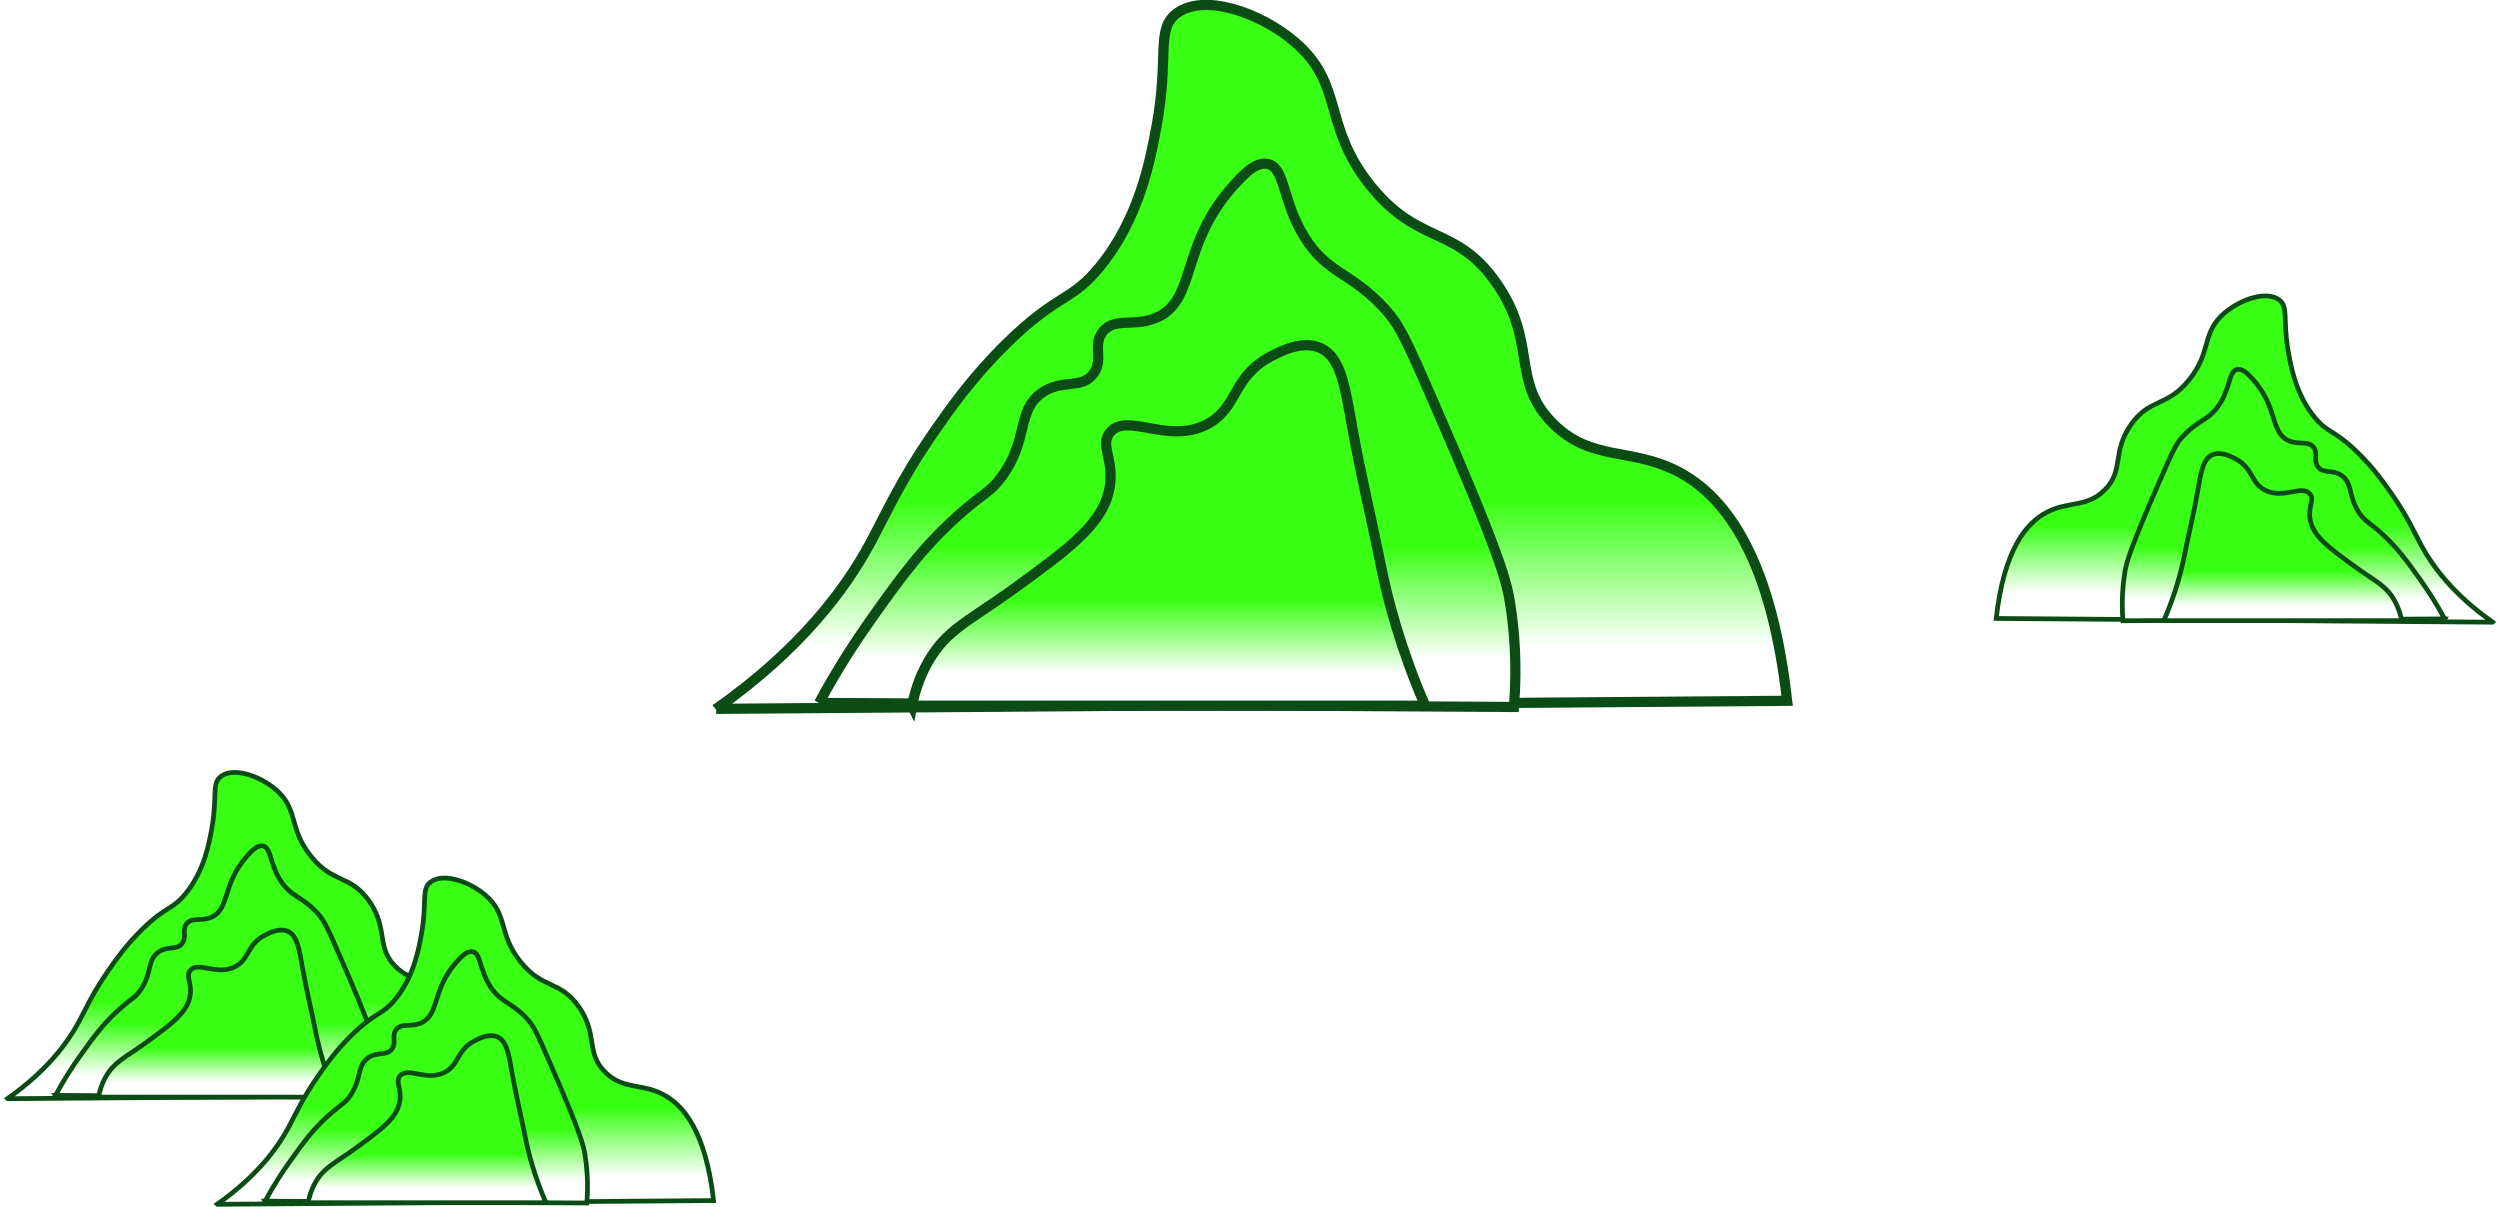
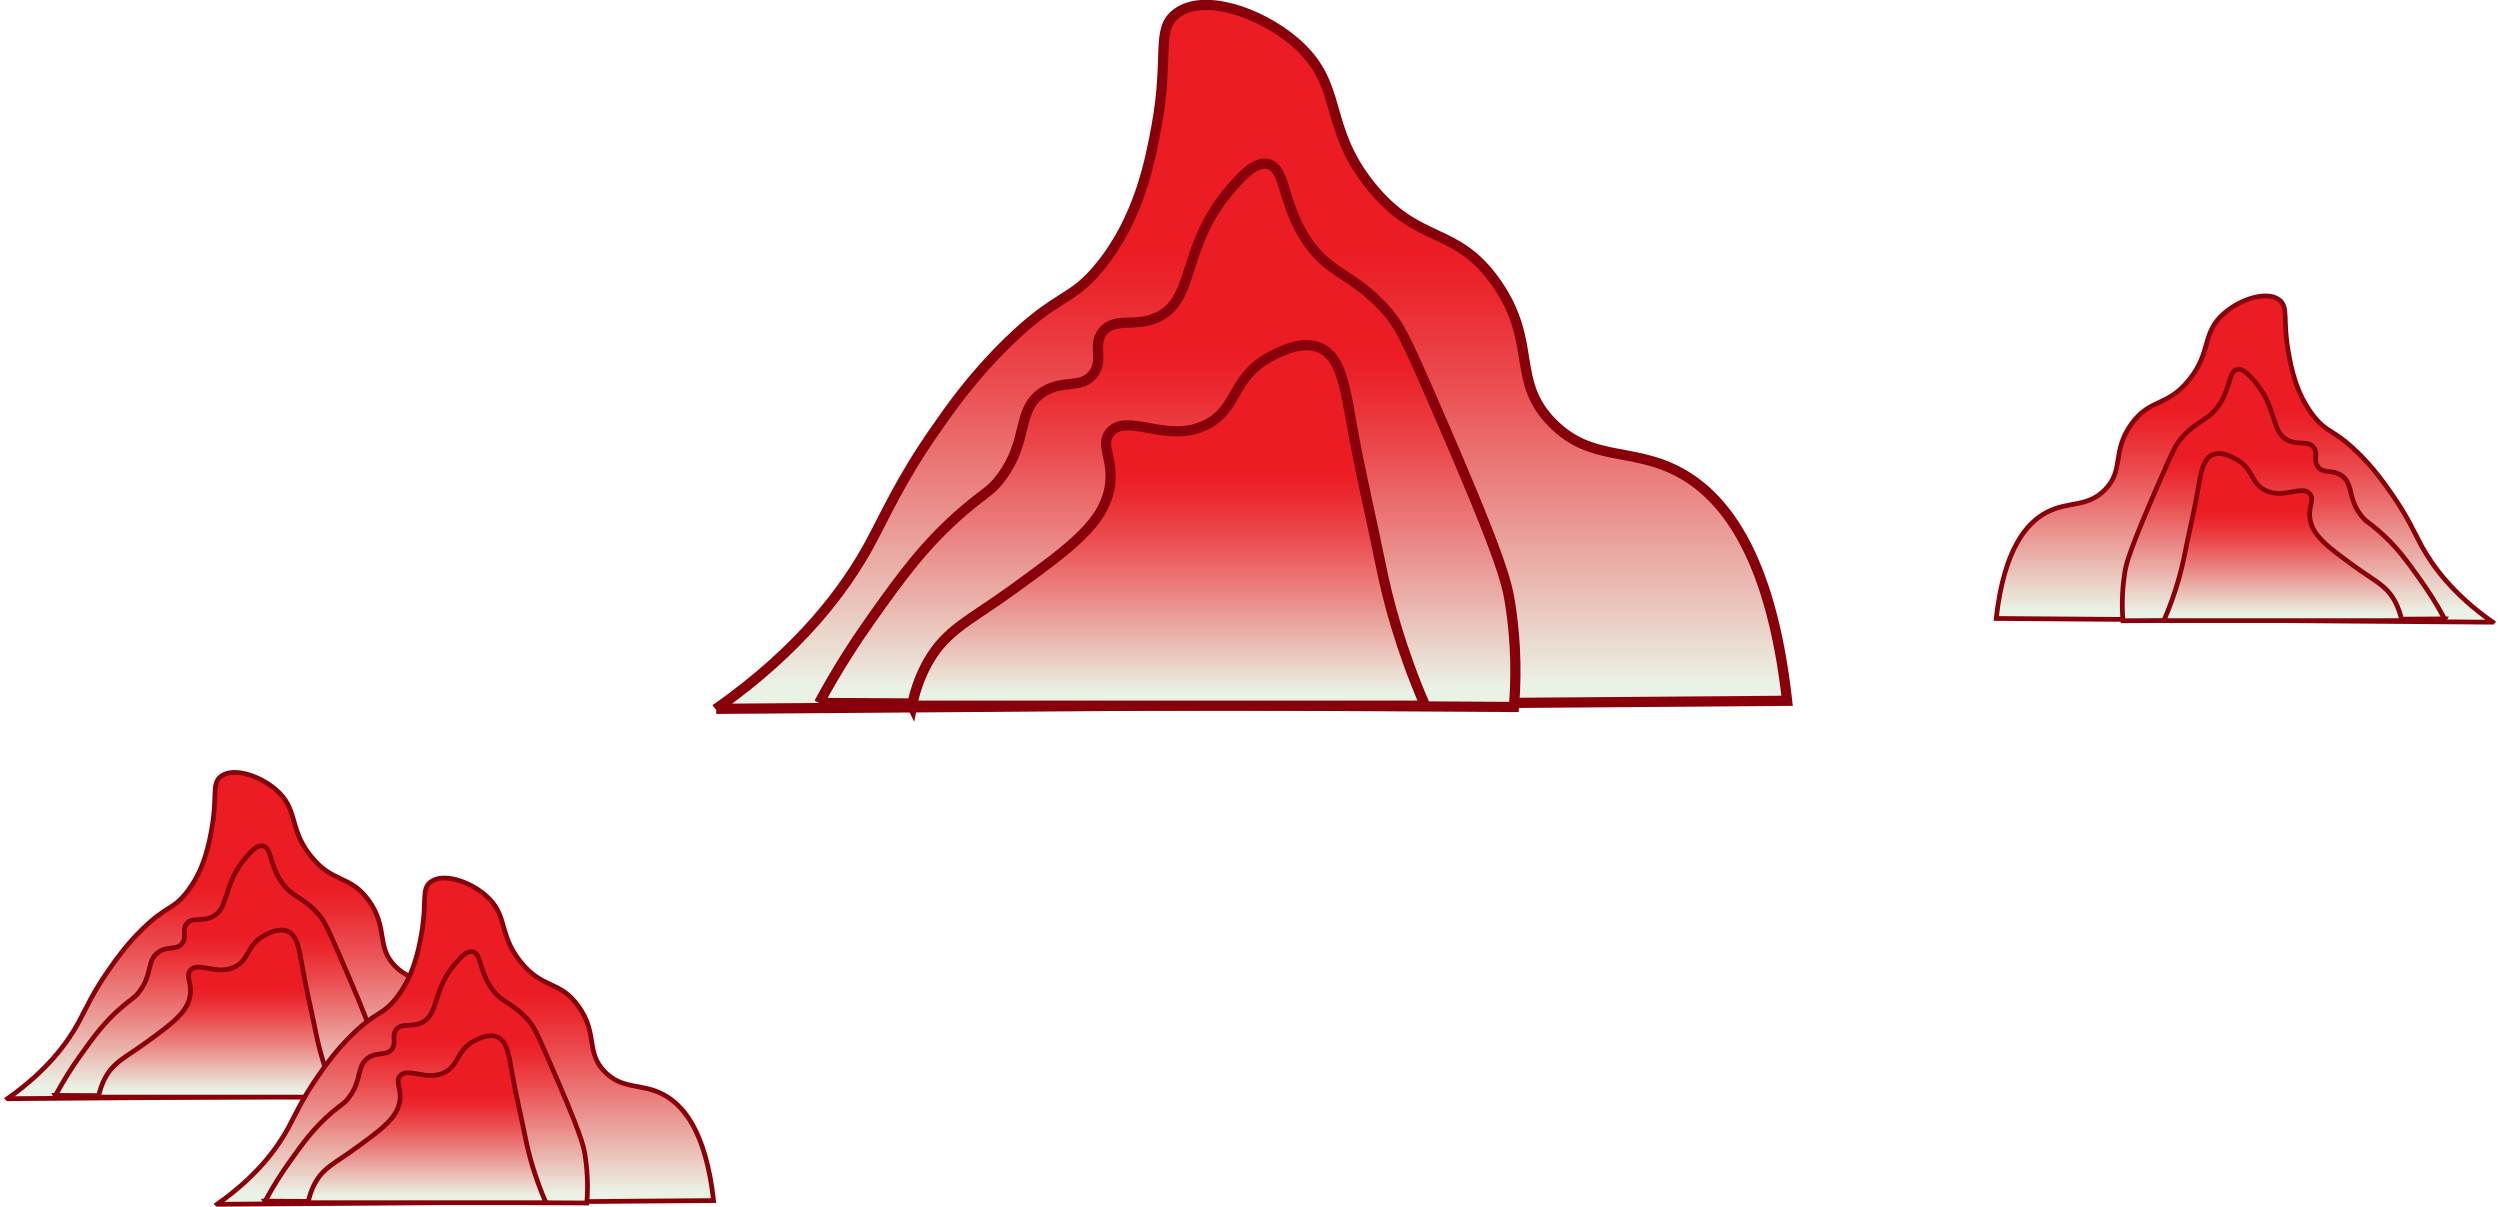
<svg xmlns="http://www.w3.org/2000/svg" xmlns:xlink="http://www.w3.org/1999/xlink" id="Layer_2" data-name="Layer 2" viewBox="0 0 173.98 83.97">
  <defs>
    <style>
      .cls-1 {
        fill: url(#linear-gradient-12);
      }

      .cls-1, .cls-2, .cls-3, .cls-4, .cls-5, .cls-6, .cls-7, .cls-8, .cls-9, .cls-10, .cls-11, .cls-12 {
-         stroke: #0a4c14;
+         stroke: #87000a;
        stroke-miterlimit: 10;
      }

      .cls-1, .cls-3, .cls-4, .cls-5, .cls-6, .cls-7, .cls-8, .cls-9, .cls-12 {
        stroke-width: .33px;
      }

      .cls-2 {
        fill: url(#linear-gradient);
      }

      .cls-2, .cls-10, .cls-11 {
        stroke-width: .71px;
      }

      .cls-3 {
        fill: url(#linear-gradient-7);
      }

      .cls-4 {
        fill: url(#linear-gradient-5);
      }

      .cls-5 {
        fill: url(#linear-gradient-6);
      }

      .cls-6 {
        fill: url(#linear-gradient-4);
      }

      .cls-7 {
        fill: url(#linear-gradient-11);
      }

      .cls-8 {
        fill: url(#linear-gradient-9);
      }

      .cls-9 {
        fill: url(#linear-gradient-8);
      }

      .cls-10 {
        fill: url(#linear-gradient-3);
      }

      .cls-11 {
        fill: url(#linear-gradient-2);
      }

      .cls-12 {
        fill: url(#linear-gradient-10);
      }
    </style>
    <linearGradient id="linear-gradient" x1="87.1" y1="53.68" x2="87.1" y2="17.64" gradientUnits="userSpaceOnUse">
-       <stop offset=".17" stop-color="#ffffff" />
-       <stop offset=".24" stop-color="#ffffff" />
-       <stop offset=".52" stop-color="#39ff14" />
-       <stop offset=".74" stop-color="#39ff14" />
-       <stop offset=".91" stop-color="#39ff14" />
-       <stop offset="1" stop-color="#39ff14" />
+       <stop offset=".17" stop-color="#eaf2e5" />
+       <stop offset=".24" stop-color="#eaddd2" />
+       <stop offset=".52" stop-color="#ea8b88" />
+       <stop offset=".74" stop-color="#eb4f52" />
+       <stop offset=".91" stop-color="#eb2a30" />
+       <stop offset="1" stop-color="#ec1c24" />
    </linearGradient>
    <linearGradient id="linear-gradient-2" x1="81.24" y1="52.55" x2="81.24" y2="24.74" xlink:href="#linear-gradient" />
    <linearGradient id="linear-gradient-3" x1="81.33" y1="51.35" x2="81.33" y2="32.89" xlink:href="#linear-gradient" />
    <linearGradient id="linear-gradient-4" x1="-2627.25" y1="45.3" x2="-2627.25" y2="28.6" gradientTransform="translate(-2471.058) scale(-1 1)" xlink:href="#linear-gradient" />
    <linearGradient id="linear-gradient-5" x1="-2629.96" y1="44.77" x2="-2629.96" y2="31.89" gradientTransform="translate(-2471.058) scale(-1 1)" xlink:href="#linear-gradient" />
    <linearGradient id="linear-gradient-6" x1="-2629.92" y1="44.22" x2="-2629.92" y2="35.66" gradientTransform="translate(-2471.058) scale(-1 1)" xlink:href="#linear-gradient" />
    <linearGradient id="linear-gradient-7" x1="-2488.85" y1="78.46" x2="-2488.85" y2="61.76" gradientTransform="translate(2506.642)" xlink:href="#linear-gradient" />
    <linearGradient id="linear-gradient-8" x1="-2491.56" y1="77.93" x2="-2491.56" y2="65.05" gradientTransform="translate(2506.642)" xlink:href="#linear-gradient" />
    <linearGradient id="linear-gradient-9" x1="-2491.52" y1="77.38" x2="-2491.52" y2="68.82" gradientTransform="translate(2506.642)" xlink:href="#linear-gradient" />
    <linearGradient id="linear-gradient-10" x1="-2474.25" y1="85.81" x2="-2474.25" y2="69.12" gradientTransform="translate(2506.642)" xlink:href="#linear-gradient" />
    <linearGradient id="linear-gradient-11" x1="-2476.97" y1="85.29" x2="-2476.97" y2="72.41" gradientTransform="translate(2506.642)" xlink:href="#linear-gradient" />
    <linearGradient id="linear-gradient-12" x1="-2476.93" y1="84.73" x2="-2476.93" y2="76.18" gradientTransform="translate(2506.642)" xlink:href="#linear-gradient" />
  </defs>
  <g id="Layer_1-2" data-name="Layer 1">
    <g>
      <g>
        <g>
          <path class="cls-2" d="M49.83,49.34c5.92-4.17,8.98-8.34,10.69-11.47,1.04-1.91,2.1-4.38,4.5-7.84,1.14-1.64,2.65-3.8,5.06-6.16,3.6-3.52,4.43-2.82,6.47-5.32,2.76-3.39,3.51-7.46,3.94-9.79.89-4.86-.08-6.74,1.41-7.84,1.88-1.39,5.74-.08,8.16,1.96,3.54,2.99,1.91,5.82,5.34,10.07,3.35,4.15,5.89,2.69,8.72,6.72,2.92,4.15.99,6.84,3.94,9.79,2.68,2.69,5.45,1.65,8.72,3.36,2.98,1.56,6.41,5.43,7.59,15.95-24.84.19-49.69.37-74.53.56Z" />
          <path class="cls-11" d="M57,48.92c1.3-2.41,2.59-4.37,3.66-5.88,2.02-2.84,3.68-5.18,6.47-7.56,1.47-1.25,1.83-1.3,2.53-2.24,1.94-2.57,1.07-4.63,2.81-5.88,1.44-1.03,2.85-.22,3.66-1.4.66-.98-.08-1.87.56-2.8.8-1.17,2.32-.32,3.94-1.12,2.6-1.29,1.55-4.93,5.06-8.95.76-.86,1.65-1.86,2.53-1.68,1.23.26.98,2.51,2.53,5.04,1.62,2.65,3.29,2.47,5.62,5.04.95,1.04,1.36,1.82,3.37,6.44,4.74,10.85,5.12,12.62,5.34,13.99.29,1.79.52,4.26.28,7.28-16.12-.09-32.25-.19-48.37-.28Z" />
          <path class="cls-10" d="M63.47,49.13c.14-.75.44-1.88,1.12-3.08,1.29-2.25,2.84-2.82,5.91-5.04,4.01-2.91,6.41-4.65,6.75-7.28.24-1.84-.72-2.78,0-3.64,1.19-1.43,4.02.86,6.75-.56,2.19-1.14,1.71-3.32,4.5-4.76.66-.34,2.13-1.1,3.37-.56,1.44.63,1.72,2.64,2.25,5.6.57,3.19,1.33,6.34,1.97,9.51.48,2.4,1.36,5.78,3.09,9.79h-35.72Z" />
        </g>
        <g>
          <path class="cls-6" d="M173.46,43.29c-2.74-1.93-4.16-3.87-4.95-5.32-.48-.89-.97-2.03-2.09-3.63-.53-.76-1.23-1.76-2.35-2.85-1.67-1.63-2.05-1.3-3-2.46-1.28-1.57-1.63-3.46-1.82-4.54-.41-2.25.04-3.12-.65-3.63-.87-.64-2.66-.04-3.78.91-1.64,1.39-.88,2.7-2.48,4.67-1.55,1.92-2.73,1.25-4.04,3.11-1.35,1.93-.46,3.17-1.82,4.54-1.24,1.25-2.53.77-4.04,1.56-1.38.72-2.97,2.51-3.52,7.39,11.51.09,23.02.17,34.53.26Z" />
          <path class="cls-4" d="M170.14,43.09c-.6-1.12-1.2-2.03-1.69-2.72-.94-1.32-1.7-2.4-3-3.5-.68-.58-.85-.6-1.17-1.04-.9-1.19-.5-2.14-1.3-2.72-.67-.48-1.32-.1-1.69-.65-.31-.45.04-.86-.26-1.3-.37-.54-1.08-.15-1.82-.52-1.2-.6-.72-2.29-2.35-4.15-.35-.4-.76-.86-1.17-.78-.57.12-.46,1.16-1.17,2.33-.75,1.23-1.52,1.14-2.61,2.33-.44.48-.63.84-1.56,2.98-2.2,5.03-2.37,5.85-2.48,6.48-.13.83-.24,1.97-.13,3.37,7.47-.04,14.94-.09,22.41-.13Z" />
          <path class="cls-5" d="M167.14,43.19c-.07-.35-.2-.87-.52-1.43-.6-1.04-1.32-1.3-2.74-2.33-1.86-1.35-2.97-2.15-3.13-3.37-.11-.85.33-1.29,0-1.69-.55-.66-1.86.4-3.13-.26-1.02-.53-.79-1.54-2.09-2.2-.31-.16-.99-.51-1.56-.26-.67.29-.8,1.23-1.04,2.59-.26,1.48-.62,2.94-.91,4.41-.22,1.11-.63,2.68-1.43,4.54h16.55Z" />
        </g>
        <g>
          <path class="cls-3" d="M.53,76.45c2.74-1.93,4.16-3.87,4.95-5.32.48-.89.97-2.03,2.09-3.63.53-.76,1.23-1.76,2.35-2.85,1.67-1.63,2.05-1.3,3-2.46,1.28-1.57,1.63-3.46,1.82-4.54.41-2.25-.04-3.12.65-3.63.87-.64,2.66-.04,3.78.91,1.64,1.39.88,2.7,2.48,4.67,1.55,1.92,2.73,1.25,4.04,3.11,1.35,1.93.46,3.17,1.82,4.54,1.24,1.25,2.53.77,4.04,1.56,1.38.72,2.97,2.51,3.52,7.39-11.51.09-23.02.17-34.53.26Z" />
          <path class="cls-9" d="M3.85,76.25c.6-1.12,1.2-2.03,1.69-2.72.94-1.32,1.7-2.4,3-3.5.68-.58.85-.6,1.17-1.04.9-1.19.5-2.14,1.3-2.72.67-.48,1.32-.1,1.69-.65.31-.45-.04-.86.26-1.3.37-.54,1.08-.15,1.82-.52,1.2-.6.72-2.29,2.35-4.15.35-.4.76-.86,1.17-.78.57.12.46,1.16,1.17,2.33.75,1.23,1.52,1.14,2.61,2.33.44.48.63.84,1.56,2.98,2.2,5.03,2.37,5.85,2.48,6.48.13.83.24,1.97.13,3.37-7.47-.04-14.94-.09-22.41-.13Z" />
          <path class="cls-8" d="M6.85,76.35c.07-.35.2-.87.52-1.43.6-1.04,1.32-1.3,2.74-2.33,1.86-1.35,2.97-2.15,3.13-3.37.11-.85-.33-1.29,0-1.69.55-.66,1.86.4,3.13-.26,1.02-.53.79-1.54,2.09-2.2.31-.16.99-.51,1.56-.26.67.29.8,1.23,1.04,2.59.26,1.48.62,2.94.91,4.41.22,1.11.63,2.68,1.43,4.54H6.85Z" />
        </g>
      </g>
      <g>
        <path class="cls-12" d="M15.12,83.8c2.74-1.93,4.16-3.87,4.95-5.32.48-.89.97-2.03,2.09-3.63.53-.76,1.23-1.76,2.35-2.85,1.67-1.63,2.05-1.3,3-2.46,1.28-1.57,1.63-3.46,1.82-4.54.41-2.25-.04-3.12.65-3.63.87-.64,2.66-.04,3.78.91,1.64,1.39.88,2.7,2.48,4.67,1.55,1.92,2.73,1.25,4.04,3.11,1.35,1.93.46,3.17,1.82,4.54,1.24,1.25,2.53.77,4.04,1.56,1.38.72,2.97,2.51,3.52,7.39-11.51.09-23.02.17-34.53.26Z" />
        <path class="cls-7" d="M18.44,83.61c.6-1.12,1.2-2.03,1.69-2.72.94-1.32,1.7-2.4,3-3.5.68-.58.85-.6,1.17-1.04.9-1.19.5-2.14,1.3-2.72.67-.48,1.32-.1,1.69-.65.31-.45-.04-.86.26-1.3.37-.54,1.08-.15,1.82-.52,1.2-.6.72-2.29,2.35-4.15.35-.4.76-.86,1.17-.78.57.12.46,1.16,1.17,2.33.75,1.23,1.52,1.14,2.61,2.33.44.48.63.84,1.56,2.98,2.2,5.03,2.37,5.85,2.48,6.48.13.83.24,1.97.13,3.37-7.47-.04-14.94-.09-22.41-.13Z" />
        <path class="cls-1" d="M21.44,83.7c.07-.35.2-.87.52-1.43.6-1.04,1.32-1.3,2.74-2.33,1.86-1.35,2.97-2.15,3.13-3.37.11-.85-.33-1.29,0-1.69.55-.66,1.86.4,3.13-.26,1.02-.53.79-1.54,2.09-2.2.31-.16.99-.51,1.56-.26.67.29.8,1.23,1.04,2.59.26,1.48.62,2.94.91,4.41.22,1.11.63,2.68,1.43,4.54h-16.55Z" />
      </g>
    </g>
  </g>
</svg>
